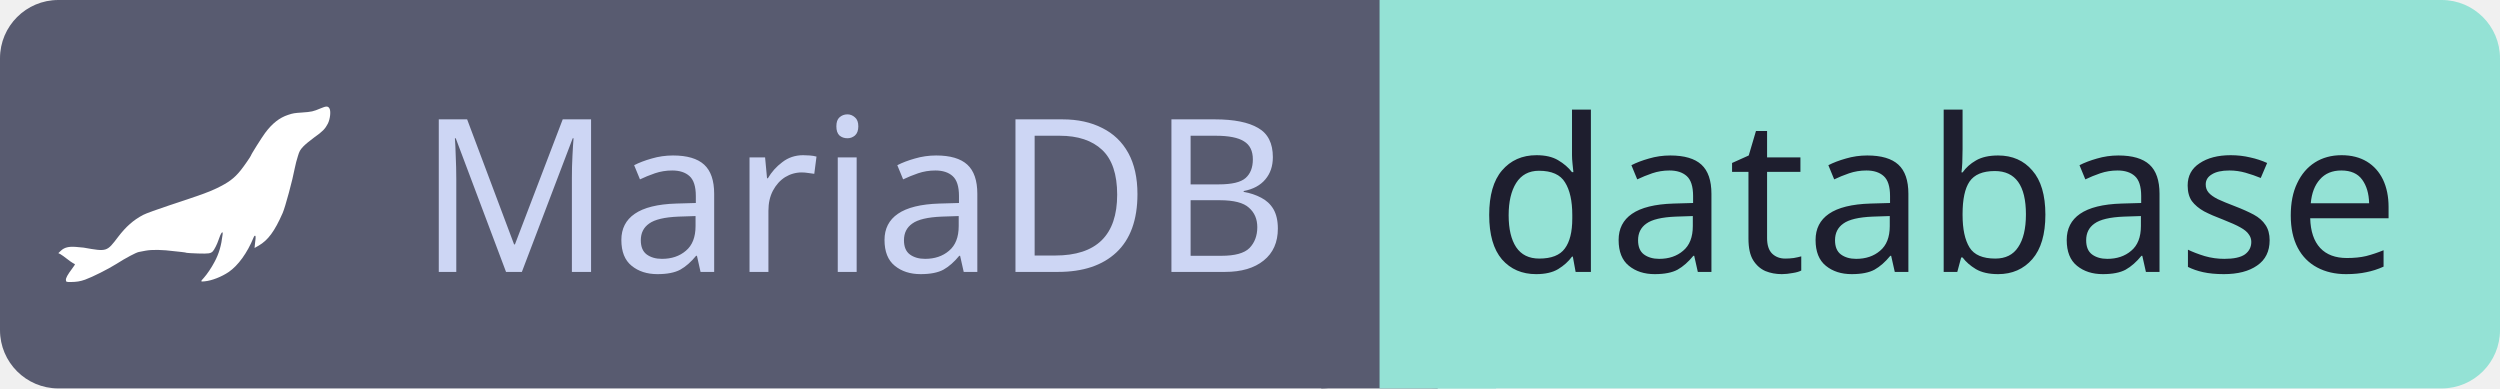
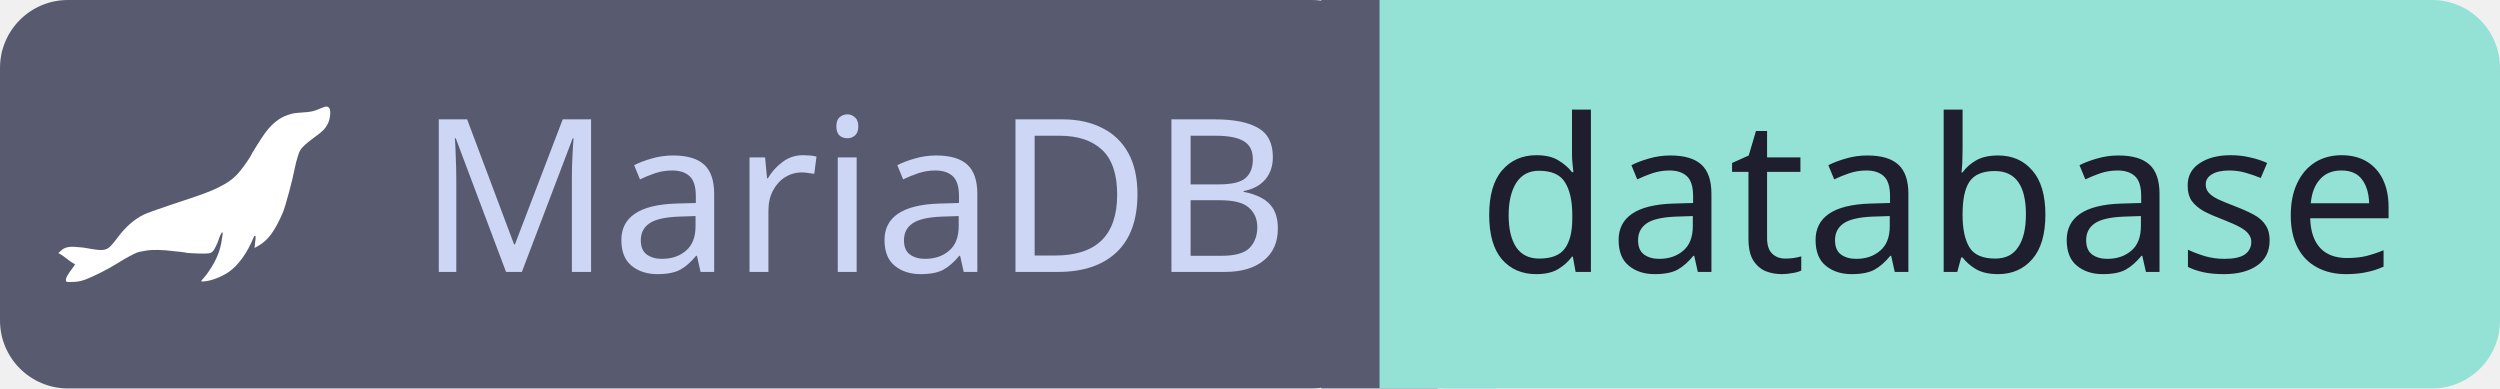
<svg xmlns="http://www.w3.org/2000/svg" id="mariadb" width="140.57" height="21.84" viewBox="0 0 140.57 21.84">
  <g shape-rendering="geometricPrecision">
-     <rect x="0" width="77.57" height="21.84" fill="#585b70" rx="3.28" ry="3.28" />
-     <rect x="77.57" width="63" height="21.84" fill="#94e2d5" rx="3.28" ry="3.28" />
+     <rect x="0" width="77.57" height="21.84" fill="#585b70" rx="3.82" ry="3.82" />
+     <rect x="77.57" width="63" height="21.84" fill="#94e2d5" rx="3.82" ry="3.82" />
    <rect x="74.29" width="6.55" height="21.84" fill="#585b70" rx="0" ry="0" />
    <rect x="77.57" width="6.55" height="21.84" fill="#94e2d5" rx="0" ry="0" />
  </g>
  <g text-anchor="middle" shape-rendering="geometricPrecision">
    <text fill="#cdd6f4" font-size="12.01" font-family="sans-serif" style="font-weight: 500" x="48.0" y="15.29">MariaDB</text>
    <text fill="#1e1e2e" font-size="12.01" font-family="sans-serif" style="font-weight: 500" x="109.0" y="15.29">database</text>
  </g>
  <g shape-rendering="geometricPrecision">
    <svg width="15.29" height="15.29" viewBox="0 0 24 24" x="3.28" y="3.28" fill="none">
      <path fill="#ffffff" d="M23.157 4.412c-.676.284-.79.31-1.673.372-.65.045-.757.057-1.212.209-.75.246-1.395.75-2.02 1.59-.296.398-1.249 1.913-1.249 1.988 0 .057-.65.998-.915 1.32-.574.713-1.08 1.079-2.14 1.59-.77.36-1.224.524-4.102 1.477-1.073.353-2.133.738-2.367.864-.852.449-1.515 1.036-2.203 1.938-1.003 1.32-.972 1.313-3.042.947a12.264 12.264 0 00-.675-.063c-.644-.05-1.023.044-1.332.334L0 17.193l.177.088c.094.05.353.234.561.398.215.17.461.347.55.391.088.044.17.088.183.101.012.013-.089.17-.228.353-.435.581-.593.871-.574 1.048.019.164.032.17.43.17.517-.006.826-.056 1.261-.208.65-.233 2.058-.94 2.784-1.4.776-.5 1.717-.998 1.956-1.042.082-.02.354-.07.594-.114.58-.107 1.464-.095 2.587.05.108.013.373.045.6.064.227.025.43.057.454.076.026.012.474.037.998.056.934.026 1.104.007 1.3-.189.126-.133.385-.631.498-.985.209-.643.417-.921.366-.492-.113.966-.322 1.692-.713 2.411-.259.499-.663 1.092-.934 1.395-.322.347-.315.36.088.315.619-.063 1.471-.397 2.096-.82.827-.562 1.647-1.691 2.19-3.03.107-.27.22-.22.183.083-.013.094-.038.315-.057.498l-.031.328.353-.202c.833-.48 1.414-1.262 2.127-2.884.227-.518.877-2.922 1.073-3.976a9.64 9.64 0 01.271-1.042c.127-.429.196-.555.48-.858.183-.19.625-.555.978-.808.72-.505.953-.75 1.187-1.205.208-.417.284-1.13.132-1.357-.132-.202-.284-.196-.763.006Z" />
    </svg>
  </g>
</svg>
